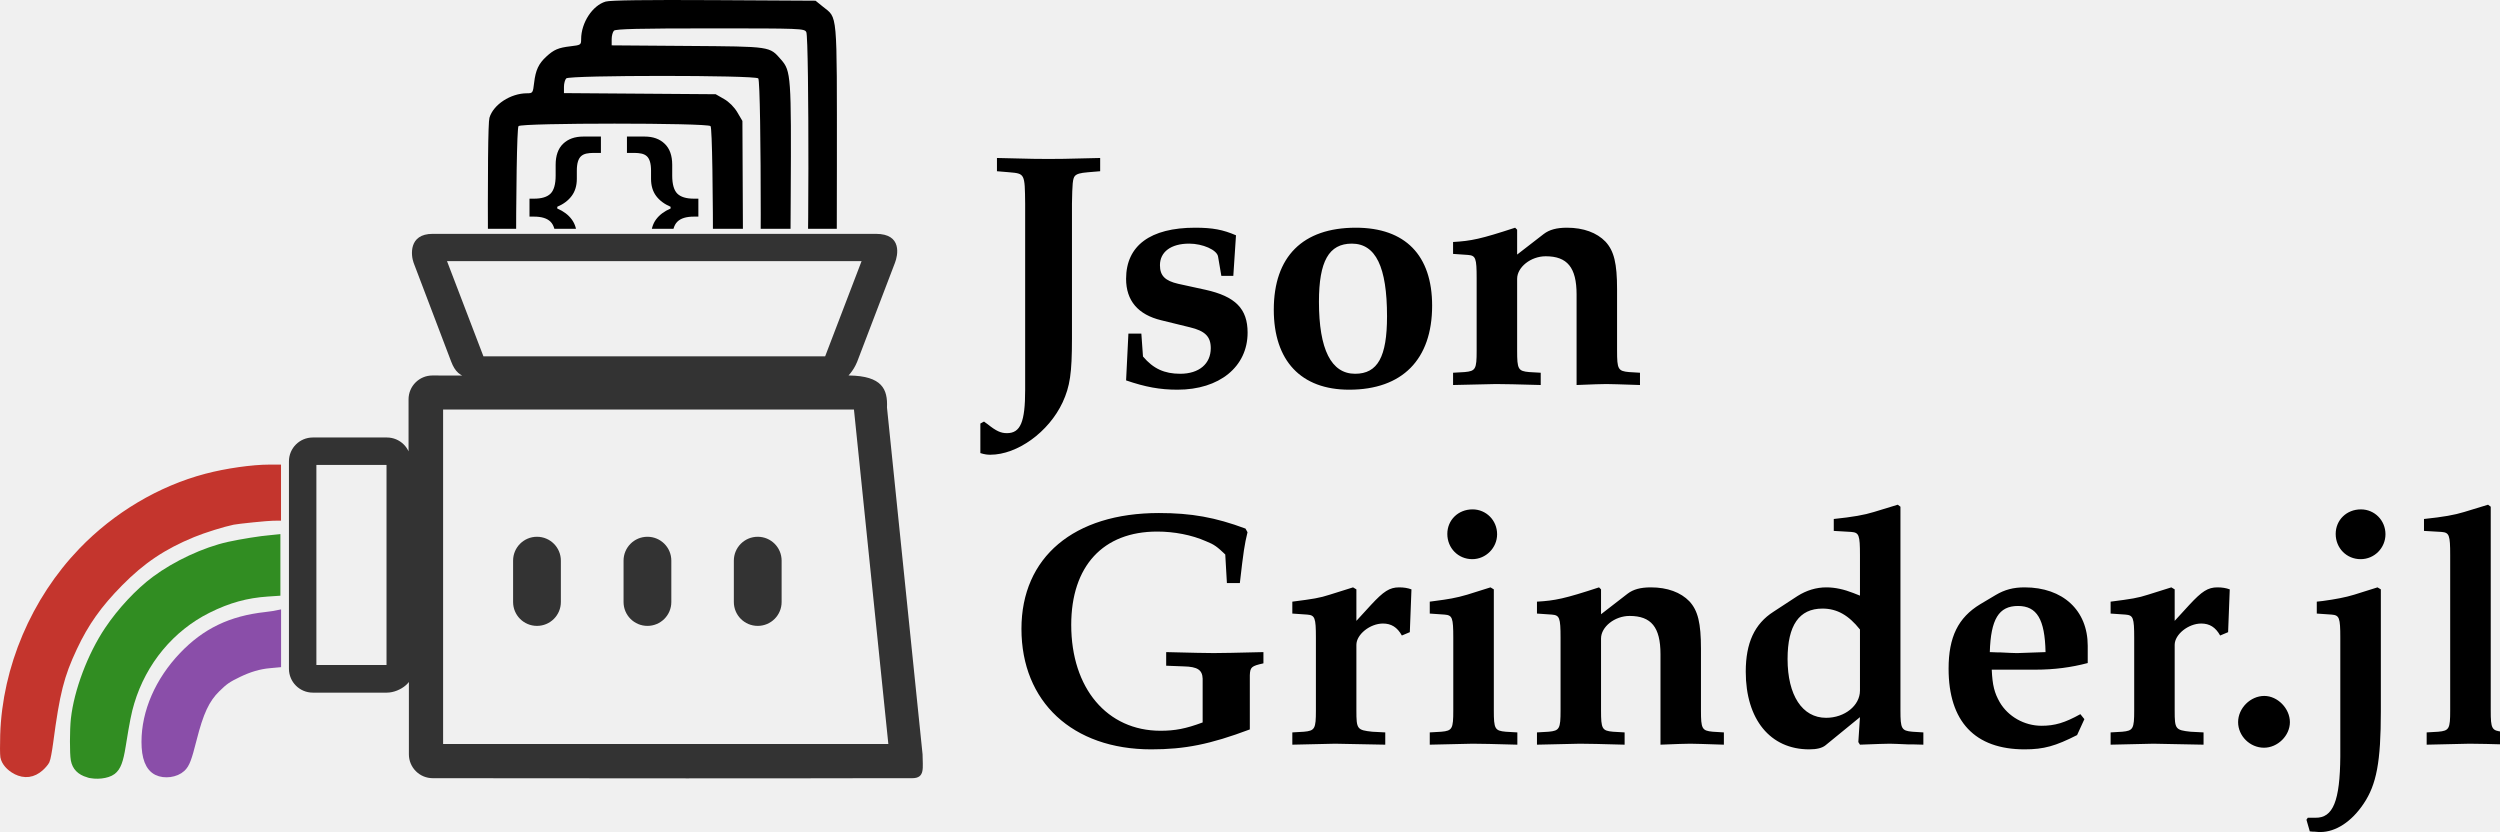
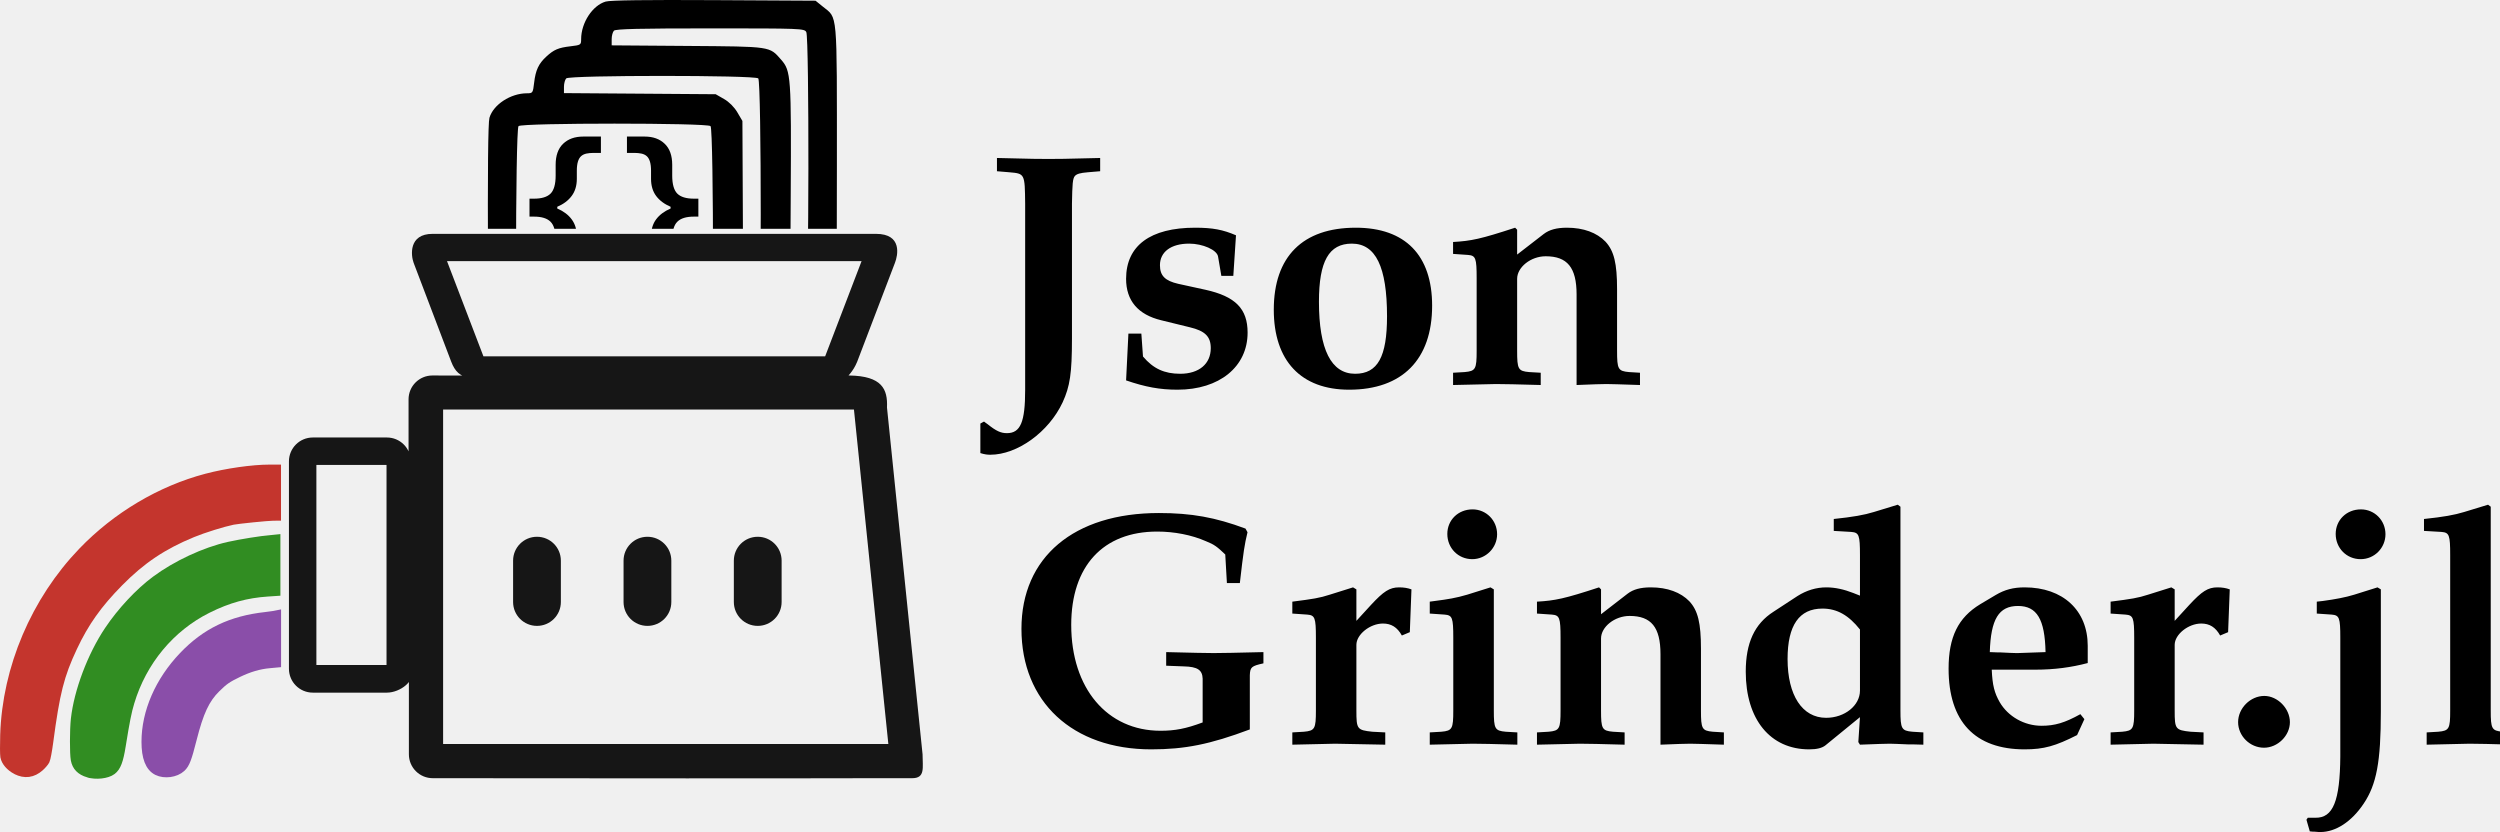
<svg xmlns="http://www.w3.org/2000/svg" version="1.1" id="Layer_1" x="0px" y="0px" viewBox="0 0 642.632 213.63" xml:space="preserve" width="642.632" height="213.63">
  <defs id="defs1128">
    <clipPath clipPathUnits="userSpaceOnUse" id="clipPath896">
      <rect style="display:block;fill:#ffffff;fill-opacity:1;stroke:#ffffff;stroke-width:10;stroke-miterlimit:4;stroke-dasharray:none;stroke-opacity:1" id="rect898" width="234.029" height="128.339" x="267.656" y="143.024" />
    </clipPath>
    <clipPath id="clipPath896-4" clipPathUnits="userSpaceOnUse">
      <rect d="M 267.656,143.024 H 501.685 V 271.363 H 267.656 Z" y="143.024" x="267.656" height="128.339" width="234.029" id="rect898-5" style="display:none;fill:#ffffff;fill-opacity:1;stroke:#ffffff;stroke-width:10;stroke-miterlimit:4;stroke-dasharray:none;stroke-opacity:1" />
    </clipPath>
    <clipPath clipPathUnits="userSpaceOnUse" id="clipath_lpe_path-effect2282">
      <rect style="display:block;fill:#ffffff;fill-opacity:1;stroke:#ffffff;stroke-width:10;stroke-miterlimit:4;stroke-dasharray:none;stroke-opacity:1" id="rect2284" width="234.029" height="128.339" x="267.656" y="143.024" />
    </clipPath>
    <clipPath id="clipPath896-1" clipPathUnits="userSpaceOnUse">
      <rect d="M 267.656,143.024 H 501.685 V 271.363 H 267.656 Z" y="143.024" x="267.656" height="128.339" width="234.029" id="rect898-1" style="display:none;fill:#ffffff;fill-opacity:1;stroke:#ffffff;stroke-width:10;stroke-miterlimit:4;stroke-dasharray:none;stroke-opacity:1" />
      <path d="M 284.965,-5 H 500.988 V 258.338 H 284.965 Z M 267.656,143.024 V 271.363 H 501.685 V 143.024 Z" class="powerclip" style="fill-rule:evenodd" id="lpe_path-effect900-1" />
    </clipPath>
    <clipPath clipPathUnits="userSpaceOnUse" id="clipath_lpe_path-effect2432">
      <rect style="display:block;fill:#ffffff;fill-opacity:1;stroke:#ffffff;stroke-width:10;stroke-miterlimit:4;stroke-dasharray:none;stroke-opacity:1" id="rect2434" width="234.029" height="128.339" x="267.656" y="143.024" />
    </clipPath>
    <clipPath id="clipPath896-5" clipPathUnits="userSpaceOnUse">
      <rect d="M 267.656,143.024 H 501.685 V 271.363 H 267.656 Z" y="143.024" x="267.656" height="128.339" width="234.029" id="rect898-54" style="display:none;fill:#ffffff;fill-opacity:1;stroke:#ffffff;stroke-width:10;stroke-miterlimit:4;stroke-dasharray:none;stroke-opacity:1" />
      <path d="M 284.965,-5 H 500.988 V 258.338 H 284.965 Z M 267.656,143.024 V 271.363 H 501.685 V 143.024 Z" class="powerclip" style="fill-rule:evenodd" id="lpe_path-effect900-4" />
    </clipPath>
    <clipPath clipPathUnits="userSpaceOnUse" id="clipath_lpe_path-effect2573">
      <rect style="display:block;fill:#ffffff;fill-opacity:1;stroke:#ffffff;stroke-width:10;stroke-miterlimit:4;stroke-dasharray:none;stroke-opacity:1" id="rect2575" width="234.029" height="128.339" x="267.656" y="143.024" />
    </clipPath>
    <clipPath clipPathUnits="userSpaceOnUse" id="clipath_lpe_path-effect1674">
      <rect style="display:none;fill:#ffffff;fill-opacity:1;stroke:#ffffff;stroke-width:1.09" id="rect1683" width="217.03" height="166.693" x="283.545" y="135.045" ry="0" d="M 283.545,135.045 H 500.575 V 301.738 H 283.545 Z" />
    </clipPath>
    <clipPath clipPathUnits="userSpaceOnUse" id="clipath_lpe_path-effect1676">
      <rect ry="0" y="140.774" x="344.874" height="143.917" width="211.182" id="rect1688" style="display:block;fill:#ffffff;fill-opacity:1;stroke:#ffffff;stroke-width:0.999" />
    </clipPath>
    <clipPath id="clipath_lpe_path-effect1672" clipPathUnits="userSpaceOnUse">
      <rect ry="0" y="135.045" x="283.545" height="166.693" width="217.03" id="rect1731" style="display:block;fill:#ffffff;fill-opacity:1;stroke:#ffffff;stroke-width:1.09" />
    </clipPath>
    <clipPath clipPathUnits="userSpaceOnUse" id="clipPath881">
      <rect style="display:none;fill:#ffffff;fill-opacity:1;stroke:#ffffff;stroke-width:1.09" id="rect883" width="217.03" height="166.693" x="283.545" y="135.045" ry="0" d="M 283.545,135.045 H 500.575 V 301.738 H 283.545 Z" />
    </clipPath>
    <clipPath clipPathUnits="userSpaceOnUse" id="clipPath889">
      <rect ry="0" y="140.774" x="344.874" height="143.917" width="211.182" id="rect891" style="display:block;fill:#ffffff;fill-opacity:1;stroke:#ffffff;stroke-width:0.999" />
    </clipPath>
    <clipPath id="clipath_lpe_path-effect900" clipPathUnits="userSpaceOnUse">
      <rect ry="0" y="135.045" x="283.545" height="166.693" width="217.03" id="rect1859" style="display:block;fill:#ffffff;fill-opacity:1;stroke:#ffffff;stroke-width:1.09" />
      <path d="M 284.965,-5 H 500.988 V 258.338 H 284.965 Z" class="powerclip" style="fill-rule:evenodd" id="lpe_path-effect900-3" />
    </clipPath>
    <clipPath clipPathUnits="userSpaceOnUse" id="clipPath881-0">
      <rect style="display:none;fill:#ffffff;fill-opacity:1;stroke:#ffffff;stroke-width:1.09" id="rect883-7" width="217.03" height="166.693" x="283.545" y="135.045" ry="0" d="M 283.545,135.045 H 500.575 V 301.738 H 283.545 Z" />
      <path id="lpe_path-effect885" style="fill-rule:evenodd" class="powerclip" d="M 284.965,-5 H 500.988 V 258.338 H 284.965 Z" />
    </clipPath>
    <clipPath clipPathUnits="userSpaceOnUse" id="clipPath889-8">
      <rect ry="0" y="140.774" x="344.874" height="143.917" width="211.182" id="rect891-2" style="display:none;fill:#ffffff;fill-opacity:1;stroke:#ffffff;stroke-width:0.999" />
      <path id="lpe_path-effect893" style="fill-rule:evenodd" class="powerclip" d="M 370.029,88.773 H 477.027 V 171.224 H 370.029 Z M 344.874,140.774 V 284.691 H 556.055 V 140.774 Z" />
    </clipPath>
    <clipPath id="clipath_lpe_path-effect900-7" clipPathUnits="userSpaceOnUse">
      <rect d="M 283.545,135.045 H 500.575 V 301.738 H 283.545 Z" ry="0" y="135.045" x="283.545" height="166.693" width="217.03" id="rect1859-5" style="display:none;fill:#ffffff;fill-opacity:1;stroke:#ffffff;stroke-width:1.09" />
      <path d="M 284.965,-5 H 500.988 V 258.338 H 284.965 Z" class="powerclip" style="fill-rule:evenodd" id="lpe_path-effect900" />
    </clipPath>
    <clipPath clipPathUnits="userSpaceOnUse" id="clipath_lpe_path-effect2060">
      <rect style="display:none;fill:#ffffff;fill-opacity:1;stroke:#ffffff;stroke-width:1.09" id="rect2066" width="217.03" height="166.693" x="283.545" y="135.045" ry="0" d="M 283.545,135.045 H 500.575 V 301.738 H 283.545 Z" />
      <path id="lpe_path-effect2060" style="fill-rule:evenodd" class="powerclip" d="M 284.965,-5 H 500.988 V 258.338 H 284.965 Z m -1.42,140.045 V 301.738 H 500.575 V 135.045 Z" />
    </clipPath>
    <clipPath id="clipath_lpe_path-effect2062" clipPathUnits="userSpaceOnUse">
      <rect d="M 283.545,135.045 H 500.575 V 301.738 H 283.545 Z" ry="0" y="135.045" x="283.545" height="166.693" width="217.03" id="rect2071" style="display:none;fill:#ffffff;fill-opacity:1;stroke:#ffffff;stroke-width:1.09" />
      <path d="M 284.965,-5 H 500.988 V 258.338 H 284.965 Z m -1.42,140.045 V 301.738 H 500.575 V 135.045 Z" class="powerclip" style="fill-rule:evenodd" id="lpe_path-effect2062" />
    </clipPath>
    <clipPath id="clipath_lpe_path-effect2064" clipPathUnits="userSpaceOnUse">
      <rect style="display:none;fill:#ffffff;fill-opacity:1;stroke:#ffffff;stroke-width:0.999" id="rect2076" width="211.182" height="143.917" x="344.874" y="140.774" ry="0" />
      <path d="M 370.029,88.773 H 477.027 V 171.224 H 370.029 Z M 344.874,140.774 V 284.691 H 556.055 V 140.774 Z" class="powerclip" style="fill-rule:evenodd" id="lpe_path-effect2064" />
    </clipPath>
  </defs>
  <g id="g1095" transform="translate(371.2907,-73.36169)">
</g>
  <g id="g1097" transform="translate(371.2907,-73.36169)">
</g>
  <g id="g1099" transform="translate(371.2907,-73.36169)">
</g>
  <g id="g1101" transform="translate(371.2907,-73.36169)">
</g>
  <g id="g1103" transform="translate(371.2907,-73.36169)">
</g>
  <g id="g1105" transform="translate(371.2907,-73.36169)">
</g>
  <g id="g1107" transform="translate(371.2907,-73.36169)">
</g>
  <g id="g1109" transform="translate(371.2907,-73.36169)">
</g>
  <g id="g1111" transform="translate(371.2907,-73.36169)">
</g>
  <g id="g1113" transform="translate(371.2907,-73.36169)">
</g>
  <g id="g1115" transform="translate(371.2907,-73.36169)">
</g>
  <g id="g1117" transform="translate(371.2907,-73.36169)">
</g>
  <g id="g1119" transform="translate(371.2907,-73.36169)">
</g>
  <g id="g1121" transform="translate(371.2907,-73.36169)">
</g>
  <g id="g1123" transform="translate(371.2907,-73.36169)">
</g>
  <g transform="matrix(0.5337479,0,0,0.5337479,302.8496,117.2656)" id="g1095-2" />
  <g transform="matrix(0.5337479,0,0,0.5337479,302.8496,117.2656)" id="g1097-5" />
  <g transform="matrix(0.5337479,0,0,0.5337479,302.8496,117.2656)" id="g1099-8" />
  <g transform="matrix(0.5337479,0,0,0.5337479,302.8496,117.2656)" id="g1101-3" />
  <g transform="matrix(0.5337479,0,0,0.5337479,302.8496,117.2656)" id="g1103-4" />
  <g transform="matrix(0.5337479,0,0,0.5337479,302.8496,117.2656)" id="g1105-3" />
  <g transform="matrix(0.5337479,0,0,0.5337479,302.8496,117.2656)" id="g1107-3" />
  <g transform="matrix(0.5337479,0,0,0.5337479,302.8496,117.2656)" id="g1109-9" />
  <g transform="matrix(0.5337479,0,0,0.5337479,302.8496,117.2656)" id="g1111-4" />
  <g transform="matrix(0.5337479,0,0,0.5337479,302.8496,117.2656)" id="g1113-2" />
  <g transform="matrix(0.5337479,0,0,0.5337479,302.8496,117.2656)" id="g1115-3" />
  <g transform="matrix(0.5337479,0,0,0.5337479,302.8496,117.2656)" id="g1117-3" />
  <g transform="matrix(0.5337479,0,0,0.5337479,302.8496,117.2656)" id="g1119-4" />
  <g transform="matrix(0.5337479,0,0,0.5337479,302.8496,117.2656)" id="g1121-5" />
  <g transform="matrix(0.5337479,0,0,0.5337479,302.8496,117.2656)" id="g1123-7" />
  <g transform="matrix(0.6442562,0,0,0.6442562,-9.715511,-39.7778)" id="g1095-0" />
  <g transform="matrix(0.6442562,0,0,0.6442562,-9.715511,-39.7778)" id="g1097-2" />
  <g transform="matrix(0.6442562,0,0,0.6442562,-9.715511,-39.7778)" id="g1099-6" />
  <g transform="matrix(0.6442562,0,0,0.6442562,-9.715511,-39.7778)" id="g1101-2" />
  <g transform="matrix(0.6442562,0,0,0.6442562,-9.715511,-39.7778)" id="g1103-6" />
  <g transform="matrix(0.6442562,0,0,0.6442562,-9.715511,-39.7778)" id="g1105-4" />
  <g transform="matrix(0.6442562,0,0,0.6442562,-9.715511,-39.7778)" id="g1107-2" />
  <g transform="matrix(0.6442562,0,0,0.6442562,-9.715511,-39.7778)" id="g1109-5" />
  <g transform="matrix(0.6442562,0,0,0.6442562,-9.715511,-39.7778)" id="g1111-46" />
  <g transform="matrix(0.6442562,0,0,0.6442562,-9.715511,-39.7778)" id="g1113-5" />
  <g transform="matrix(0.6442562,0,0,0.6442562,-9.715511,-39.7778)" id="g1115-4" />
  <g transform="matrix(0.6442562,0,0,0.6442562,-9.715511,-39.7778)" id="g1117-4" />
  <g transform="matrix(0.6442562,0,0,0.6442562,-9.715511,-39.7778)" id="g1119-0" />
  <g transform="matrix(0.6442562,0,0,0.6442562,-9.715511,-39.7778)" id="g1121-6" />
  <g transform="matrix(0.6442562,0,0,0.6442562,-9.715511,-39.7778)" id="g1123-5" />
  <g transform="matrix(0.6055494,0,0,0.6055494,7.57294,-26.71222)" id="g1095-4" />
  <g transform="matrix(0.6055494,0,0,0.6055494,7.57294,-26.71222)" id="g1097-6" />
  <g transform="matrix(0.6055494,0,0,0.6055494,7.57294,-26.71222)" id="g1099-84" />
  <g transform="matrix(0.6055494,0,0,0.6055494,7.57294,-26.71222)" id="g1101-9" />
  <g transform="matrix(0.6055494,0,0,0.6055494,7.57294,-26.71222)" id="g1103-3" />
  <g transform="matrix(0.6055494,0,0,0.6055494,7.57294,-26.71222)" id="g1105-2" />
  <g transform="matrix(0.6055494,0,0,0.6055494,7.57294,-26.71222)" id="g1107-6" />
  <g transform="matrix(0.6055494,0,0,0.6055494,7.57294,-26.71222)" id="g1109-2" />
  <g transform="matrix(0.6055494,0,0,0.6055494,7.57294,-26.71222)" id="g1111-2" />
  <g transform="matrix(0.6055494,0,0,0.6055494,7.57294,-26.71222)" id="g1113-4" />
  <g transform="matrix(0.6055494,0,0,0.6055494,7.57294,-26.71222)" id="g1115-6" />
  <g transform="matrix(0.6055494,0,0,0.6055494,7.57294,-26.71222)" id="g1117-5" />
  <g transform="matrix(0.6055494,0,0,0.6055494,7.57294,-26.71222)" id="g1119-9" />
  <g transform="matrix(0.6055494,0,0,0.6055494,7.57294,-26.71222)" id="g1121-67" />
  <g transform="matrix(0.6055494,0,0,0.6055494,7.57294,-26.71222)" id="g1123-0" />
  <text x="258.55" y="191.171" fill="#000000" font-family="sans-serif" font-size="85.333px" style="line-height:1.25" xml:space="preserve" id="text847-0">
    <tspan x="258.55" y="191.171" font-family="Palatino" font-weight="bold" id="tspan845-2">Grinder.jl</tspan>
    <tspan x="258.55" y="191.171" font-family="Palatino" font-weight="bold" id="tspan1471-4" />
    <tspan x="258.55" y="191.171" font-family="Palatino" font-weight="bold" id="tspan1473-8" />
  </text>
  <text id="text847-0-8" xml:space="preserve" style="line-height:1.25" font-size="85.333px" font-family="sans-serif" fill="#000000" y="98.717" x="252.941">
    <tspan id="tspan845-2-0" font-weight="bold" font-family="Palatino" y="98.717" x="252.941">Json</tspan>
  </text>
  <g style="font-style:normal;font-weight:normal;font-size:88.866px;line-height:592.75;font-family:sans-serif;fill:#000000;fill-opacity:1;stroke:none;stroke-width:1.19" id="text3830" transform="matrix(0.447553,0,0,0.5044136,-31.73836,-12.19693)" aria-label="{}" clip-path="url(#clipath_lpe_path-effect2064)">
    <path id="path875" style="font-style:normal;font-variant:normal;font-weight:bold;font-stretch:normal;font-size:76.171px;font-family:sans-serif;-inkscape-font-specification:'sans-serif Bold';fill:#000000;stroke-width:1.19" d="m 416.052,166.224 h -10.191 q -7.215,0 -11.53,-3.682 -4.277,-3.645 -4.277,-10.712 v -5.467 q 0,-6.62 -2.938,-9.187 -2.938,-2.603 -9.484,-2.603 h -2.603 v -9.149 h 2.603 q 6.546,0 9.484,-2.566 2.938,-2.603 2.938,-9.224 v -5.467 q 0,-7.067 4.277,-10.712 4.314,-3.682 11.53,-3.682 h 10.191 v 8.331 h -4.24 q -2.232,0 -4.054,0.335 -1.785,0.335 -3.013,1.265 -1.265,0.967 -1.897,2.827 -0.632,1.822 -0.632,4.723 v 4.054 q 0,5.207 -2.938,8.703 -2.901,3.496 -8.294,5.542 v 0.893 q 5.393,2.046 8.294,5.542 2.938,3.496 2.938,8.703 v 4.054 q 0,2.901 0.632,4.723 0.632,1.86 1.897,2.827 1.19,0.967 3.013,1.265 1.822,0.335 4.054,0.335 h 4.24 z" />
    <path id="path877" style="font-style:normal;font-variant:normal;font-weight:bold;font-stretch:normal;font-size:76.171px;font-family:sans-serif;-inkscape-font-specification:'sans-serif Bold';fill:#000000;stroke-width:1.19" d="m 472.027,134.573 h -2.603 q -6.546,0 -9.484,2.603 -2.938,2.566 -2.938,9.187 v 5.467 q 0,7.067 -4.314,10.712 -4.277,3.682 -11.493,3.682 H 431.004 v -8.331 h 4.24 q 2.232,0 4.017,-0.335 1.822,-0.335 3.05,-1.265 1.265,-0.967 1.897,-2.827 0.632,-1.822 0.632,-4.723 v -4.054 q 0,-5.207 2.901,-8.703 2.938,-3.496 8.331,-5.542 v -0.893 q -5.393,-2.046 -8.331,-5.542 -2.901,-3.496 -2.901,-8.703 v -4.054 q 0,-2.901 -0.632,-4.723 -0.632,-1.86 -1.897,-2.827 -1.227,-0.93 -3.05,-1.265 -1.785,-0.335 -4.017,-0.335 h -4.24 v -8.331 h 10.191 q 7.215,0 11.493,3.682 4.314,3.645 4.314,10.712 v 5.467 q 0,6.62 2.938,9.224 2.938,2.566 9.484,2.566 h 2.603 z" />
  </g>
  <path transform="matrix(0.4354931,0,0,0.4354931,-0.8709882,0)" id="path3826" d="m 301.092,251.246 c -2.143,-1.15 -5.431,-3.985 -7.305,-6.3 l -3.408,-4.21 -0.338,-83.545 c -0.228,-56.346 0.05,-84.88 0.853,-87.646 2.259,-7.779 12.481,-14.464 22.143,-14.481 3.416,-0.006 3.525,-0.168 4.246,-6.3 0.861,-7.325 2.632,-11.144 7.074,-15.256 4.546,-4.207 7.176,-5.341 14.346,-6.184 6.155,-0.723 6.315,-0.831 6.321,-4.248 0.017,-9.659 6.7,-19.88 14.481,-22.147 2.731,-0.796 24.11,-1.081 63.988,-0.853 l 59.887,0.342 4.21,3.408 c 8.943,7.24 8.39,1.021 8.39,94.342 0,67.279 -0.29,83.835 -1.522,86.782 -3.095,7.407 -12.57,13.161 -21.7,13.177 -3.418,0.006 -3.525,0.166 -4.248,6.321 -0.843,7.17 -1.976,9.8 -6.184,14.346 -4.111,4.442 -7.931,6.214 -15.256,7.074 -6.132,0.721 -6.293,0.83 -6.3,4.246 -0.01,5.865 -2.188,11.81 -5.855,15.987 -6.624,7.544 -3.635,7.234 -69.863,7.234 -56.351,0 -60.305,-0.129 -63.962,-2.09 z m 120.309,-16.161 c 1.956,-1.956 1.956,-158.696 0,-160.651 -1.948,-1.948 -111.387,-1.948 -113.335,0 -1.956,1.956 -1.956,158.696 0,160.651 1.948,1.948 111.387,1.948 113.335,0 z m 28.165,-28.165 c 1.956,-1.956 1.956,-158.696 0,-160.651 -1.948,-1.948 -111.387,-1.948 -113.335,0 -0.744,0.744 -1.352,3.003 -1.352,5.021 v 3.669 l 44.782,0.33 44.782,0.33 4.898,2.804 c 3.018,1.728 6.046,4.756 7.886,7.886 l 2.988,5.082 0.315,68.44 0.315,68.44 h 3.684 c 2.026,0 4.293,-0.608 5.036,-1.352 z m 28.165,-28.165 c 1.787,-1.787 1.967,-156.496 0.186,-159.824 -1.129,-2.109 -2.948,-2.179 -56.667,-2.179 -41.665,0 -55.838,0.337 -56.853,1.352 -0.744,0.744 -1.352,2.998 -1.352,5.01 v 3.658 l 44.782,0.341 c 49.682,0.379 48.259,0.17 55.221,8.099 5.847,6.66 6.063,9.704 5.681,80.398 l -0.348,64.497 3.999,-2e-4 c 2.2,-1.3e-4 4.608,-0.609 5.351,-1.352 z" style="fill:#000000;stroke-width:1.127" clip-path="url(#clipath_lpe_path-effect2062)" />
  <path style="fill:#8a4ea9;fill-opacity:1;stroke:#8a4ea9;stroke-width:2.182;stroke-miterlimit:4;stroke-dasharray:none;stroke-opacity:1" d="m 40.738,196.994 c -2.206,-1.212 -2.68,-6.925 -1.091,-13.132 1.915,-7.478 7.831,-15.411 14.632,-19.621 4.141,-2.563 8.126,-3.833 14.271,-4.548 l 1.336,-0.156 v 4.898 4.898 l -1.657,0.126 c -3.701,0.282 -9.032,2.548 -12.185,5.179 -4.142,3.455 -6.369,7.986 -8.285,16.857 -0.743,3.44 -1.41,4.809 -2.665,5.468 -1.252,0.658 -3.19,0.671 -4.356,0.031 z" id="path3135" />
  <path style="fill:#318d22;fill-opacity:1;stroke:#318d22;stroke-width:2.224;stroke-miterlimit:4;stroke-dasharray:none;stroke-opacity:1" d="m 22.686,198.751 c -2,-0.624 -3.046,-1.698 -3.382,-3.474 -0.29,-1.528 -0.278,-7.678 0.019,-10.384 0.79,-7.181 4.244,-16.337 8.627,-22.87 3.277,-4.885 7.797,-9.726 12.012,-12.865 5.331,-3.971 12.74,-7.419 18.861,-8.777 3.164,-0.702 8.418,-1.541 10.691,-1.707 l 1.453,-0.15 v 6.781 6.781 l -2.227,0.151 c -5.316,0.361 -10.028,1.595 -15.405,4.288 -9.537,4.778 -16.72,13.432 -19.886,23.959 -0.742,2.468 -1.199,4.759 -2.245,11.255 -0.616,3.828 -1.224,5.424 -2.409,6.328 -1.279,0.976 -4.143,1.296 -6.108,0.683 z" id="path3195" />
  <path style="fill:#8a4ea9;fill-opacity:1;stroke:#8a4ea9;stroke-width:2.492;stroke-miterlimit:4;stroke-dasharray:none;stroke-opacity:1" d="m 40.481,198.068 c -1.914,-0.954 -2.866,-3.403 -2.866,-7.372 0,-7.634 3.462,-15.578 9.579,-21.982 5.781,-6.052 12.249,-9.166 21.071,-10.143 0.754,-0.084 1.679,-0.211 2.056,-0.283 l 0.685,-0.131 v 6.1 6.1 l -1.807,0.167 c -2.647,0.245 -5.22,1 -8.036,2.359 -2.817,1.36 -3.634,1.925 -5.673,3.93 -2.822,2.774 -4.392,6.131 -6.182,13.212 -1.253,4.958 -1.761,6.285 -2.764,7.22 -1.453,1.355 -4.238,1.733 -6.064,0.823 z" id="path3187" />
  <path style="fill:#c4352d;fill-opacity:1;stroke:#c4352d;stroke-width:2.533;stroke-miterlimit:4;stroke-dasharray:none;stroke-opacity:1" d="m 4.283,197.84 c -1.575,-0.818 -2.71,-2.123 -2.935,-3.376 -0.094,-0.522 -0.108,-2.996 -0.032,-5.499 0.525,-17.172 7.884,-34.485 20.013,-47.084 8.727,-9.065 20.011,-15.769 31.767,-18.874 5.141,-1.358 11.795,-2.309 16.197,-2.316 l 1.675,-0.002 v 5.946 5.946 l -0.682,0.001 c -1.416,0.002 -9.175,0.782 -10.483,1.053 -2.646,0.548 -7.542,2.081 -10.392,3.253 -7.664,3.152 -13.16,6.84 -18.944,12.711 -5.474,5.555 -8.835,10.297 -11.854,16.719 -3.381,7.191 -4.503,11.627 -6.209,24.529 -0.28,2.116 -0.668,4.169 -0.864,4.563 -0.195,0.393 -0.825,1.134 -1.4,1.647 -1.787,1.594 -3.781,1.86 -5.856,0.783 z" id="path3141" />
  <path style="fill:#000000;fill-opacity:0;stroke:#318d22;stroke-width:3.682;stroke-miterlimit:4;stroke-dasharray:none;stroke-opacity:1" d="m 23.899,197.245 c -1.291,-0.236 -2.239,-0.764 -2.703,-1.504 -0.589,-0.939 -0.516,-8.956 0.114,-12.69 0.759,-4.492 2.86,-10.628 5.208,-15.211 3.113,-6.076 7.886,-11.954 13.249,-16.317 4.861,-3.955 11.78,-7.458 17.924,-9.074 3.131,-0.824 10.043,-2.012 11.705,-2.012 h 0.49 v 4.979 4.979 l -2.298,0.132 c -6.293,0.362 -14.138,3.199 -19.83,7.171 -6.126,4.275 -11.005,10.192 -14.102,17.103 -1.93,4.308 -2.943,8.166 -3.847,14.661 -0.3,2.153 -0.692,4.429 -0.871,5.057 -0.394,1.383 -1.191,2.425 -1.978,2.587 -1.322,0.273 -2.131,0.31 -3.062,0.139 z" id="path3133" />
-   <g style="fill:#333333" id="g1081" transform="matrix(0.4354931,0,0,0.4354931,60.95011,-14.16099)">
-     <g style="fill:#333333" id="g1079">
-       <path style="fill:#333333" d="m 177,349.35 c -7.8,0 -14.1,6.3 -14.1,14.1 v 24.4 c 0,7.8 6.3,14.1 14.1,14.1 7.8,0 14.1,-6.3 14.1,-14.1 v -24.4 c 0,-7.8 -6.3,-14.1 -14.1,-14.1 z" id="path1077" />
+   <g style="fill:#161616;fill-opacity:1" id="g1081" transform="matrix(0.4354931,0,0,0.4354931,60.95011,-14.16099)">
+     <g style="fill:#161616;fill-opacity:1" id="g1079">
+       <path style="fill:#161616;fill-opacity:1" d="m 177,349.35 c -7.8,0 -14.1,6.3 -14.1,14.1 v 24.4 c 0,7.8 6.3,14.1 14.1,14.1 7.8,0 14.1,-6.3 14.1,-14.1 v -24.4 c 0,-7.8 -6.3,-14.1 -14.1,-14.1 z" id="path1077" />
    </g>
  </g>
-   <g style="fill:#333333" id="g1087" transform="matrix(0.4354931,0,0,0.4354931,60.95011,-14.16099)">
-     <g style="fill:#333333" id="g1085">
-       <path style="fill:#333333" d="m 242.2,349.35 c -7.8,0 -14.1,6.3 -14.1,14.1 v 24.4 c 0,7.8 6.3,14.1 14.1,14.1 7.8,0 14.1,-6.3 14.1,-14.1 v -24.4 c 0,-7.8 -6.3,-14.1 -14.1,-14.1 z" id="path1083" />
+   <g style="fill:#161616;fill-opacity:1" id="g1087" transform="matrix(0.4354931,0,0,0.4354931,60.95011,-14.16099)">
+     <g style="fill:#161616;fill-opacity:1" id="g1085">
+       <path style="fill:#161616;fill-opacity:1" d="m 242.2,349.35 c -7.8,0 -14.1,6.3 -14.1,14.1 v 24.4 c 0,7.8 6.3,14.1 14.1,14.1 7.8,0 14.1,-6.3 14.1,-14.1 v -24.4 c 0,-7.8 -6.3,-14.1 -14.1,-14.1 z" id="path1083" />
    </g>
  </g>
-   <g style="fill:#333333" id="g1093" transform="matrix(0.4354931,0,0,0.4354931,60.95011,-14.16099)">
-     <g style="fill:#333333" id="g1091">
-       <path style="fill:#333333" d="m 307.3,349.35 c -7.8,0 -14.1,6.3 -14.1,14.1 v 24.4 c 0,7.8 6.3,14.1 14.1,14.1 7.8,0 14.1,-6.3 14.1,-14.1 v -24.4 c 0,-7.8 -6.3,-14.1 -14.1,-14.1 z" id="path1089" />
+   <g style="fill:#161616;fill-opacity:1" id="g1093" transform="matrix(0.4354931,0,0,0.4354931,60.95011,-14.16099)">
+     <g style="fill:#161616;fill-opacity:1" id="g1091">
+       <path style="fill:#161616;fill-opacity:1" d="m 307.3,349.35 c -7.8,0 -14.1,6.3 -14.1,14.1 v 24.4 c 0,7.8 6.3,14.1 14.1,14.1 7.8,0 14.1,-6.3 14.1,-14.1 v -24.4 c 0,-7.8 -6.3,-14.1 -14.1,-14.1 z" id="path1089" />
    </g>
  </g>
  <g id="g1095-5" transform="matrix(0.4132099,0,0,0.4132099,68.90268,37.17508)" />
  <g id="g1097-9" transform="matrix(0.4132099,0,0,0.4132099,68.90268,37.17508)" />
  <g id="g1099-5" transform="matrix(0.4132099,0,0,0.4132099,68.90268,37.17508)" />
  <g id="g1101-36" transform="matrix(0.4132099,0,0,0.4132099,68.90268,37.17508)" />
  <g id="g1103-0" transform="matrix(0.4132099,0,0,0.4132099,68.90268,37.17508)" />
  <g id="g1105-1" transform="matrix(0.4132099,0,0,0.4132099,68.90268,37.17508)" />
  <g id="g1107-7" transform="matrix(0.4132099,0,0,0.4132099,68.90268,37.17508)" />
  <g id="g1109-6" transform="matrix(0.4132099,0,0,0.4132099,68.90268,37.17508)" />
  <g id="g1111-48" transform="matrix(0.4132099,0,0,0.4132099,68.90268,37.17508)" />
  <g id="g1113-3" transform="matrix(0.4132099,0,0,0.4132099,68.90268,37.17508)" />
  <g id="g1115-40" transform="matrix(0.4132099,0,0,0.4132099,68.90268,37.17508)" />
  <g id="g1117-1" transform="matrix(0.4132099,0,0,0.4132099,68.90268,37.17508)" />
  <g id="g1119-3" transform="matrix(0.4132099,0,0,0.4132099,68.90268,37.17508)" />
  <g id="g1121-4" transform="matrix(0.4132099,0,0,0.4132099,68.90268,37.17508)" />
  <g id="g1123-1" transform="matrix(0.4132099,0,0,0.4132099,68.90268,37.17508)" />
-   <g id="g1075" style="stroke:#c1352d;stroke-opacity:0;fill:#333333" transform="matrix(0.4354931,0,0,0.4354931,62.07912,25.03338)">
-     <g id="g1073" style="stroke:#c1352d;stroke-opacity:0;fill:#333333">
-       <path d="m 358.8,164.15 c -116.621,-9.421 -13.105,35.259 4.6,-8.1 l 22.3,-58.4 c 1.7,-4.3 4.5,-17.1 -11.2,-17.1 H 112.8 c -14.3,0 -12.8,12.8 -11.2,17.1 l 22.2,58.4 c 2.1,5.5 5.3,9.1 11.2,9.1 115.173,-0.164 52.003,-1 -22.3,-1 -7.8,0 -14.1,6.3 -14.1,14.1 v 40.6 h 1.3 v -4 c 0,-7.8 -6.3,-14.1 -14.1,-14.1 H 42.1 c -7.8,0 -14.1,6.3 -14.1,14.1 v 122.4 c 0,7.8 6.3,14.1 14.1,14.1 h 43.7 c 7.8,0 17.588,-7.123 14.1,-14.1 v -4 h -1.1 v 54.5 c 0,7.8 6.3,14.1 14.1,14.1 282.746,0.251 184.792,0 283,0 7.8,0 6.1,-6.3 6.1,-14.1 L 381.003,183.068 C 381.492,172.176 378.059,164.484 358.8,164.15 Z M 44.2,335.05 v -118.1 h 41.4 v 118.1 z m 98.6,-182.2 -21.5,-56.2 H 366 l -21.5,56.2 z m 239,228.8 H 119 v -197.4 h 242.5 c 20.3,197.4 0,0 20.3,197.4 z" id="path1071" style="stroke:#c1352d;stroke-opacity:0;fill:#333333" />
+   <g id="g1075" style="stroke:#c1352d;stroke-opacity:0;fill:#161616;fill-opacity:1" transform="matrix(0.4354931,0,0,0.4354931,62.07912,25.03338)">
+     <g id="g1073" style="stroke:#c1352d;stroke-opacity:0;fill:#161616;fill-opacity:1">
+       <path d="m 358.8,164.15 c -116.621,-9.421 -13.105,35.259 4.6,-8.1 l 22.3,-58.4 c 1.7,-4.3 4.5,-17.1 -11.2,-17.1 H 112.8 c -14.3,0 -12.8,12.8 -11.2,17.1 l 22.2,58.4 c 2.1,5.5 5.3,9.1 11.2,9.1 115.173,-0.164 52.003,-1 -22.3,-1 -7.8,0 -14.1,6.3 -14.1,14.1 v 40.6 h 1.3 v -4 c 0,-7.8 -6.3,-14.1 -14.1,-14.1 H 42.1 c -7.8,0 -14.1,6.3 -14.1,14.1 v 122.4 c 0,7.8 6.3,14.1 14.1,14.1 h 43.7 c 7.8,0 17.588,-7.123 14.1,-14.1 v -4 h -1.1 v 54.5 c 0,7.8 6.3,14.1 14.1,14.1 282.746,0.251 184.792,0 283,0 7.8,0 6.1,-6.3 6.1,-14.1 L 381.003,183.068 C 381.492,172.176 378.059,164.484 358.8,164.15 Z M 44.2,335.05 v -118.1 h 41.4 v 118.1 z m 98.6,-182.2 -21.5,-56.2 H 366 l -21.5,56.2 z m 239,228.8 H 119 v -197.4 h 242.5 c 20.3,197.4 0,0 20.3,197.4 z" id="path1071" style="stroke:#c1352d;stroke-opacity:0;fill:#161616;fill-opacity:1" />
    </g>
  </g>
</svg>
